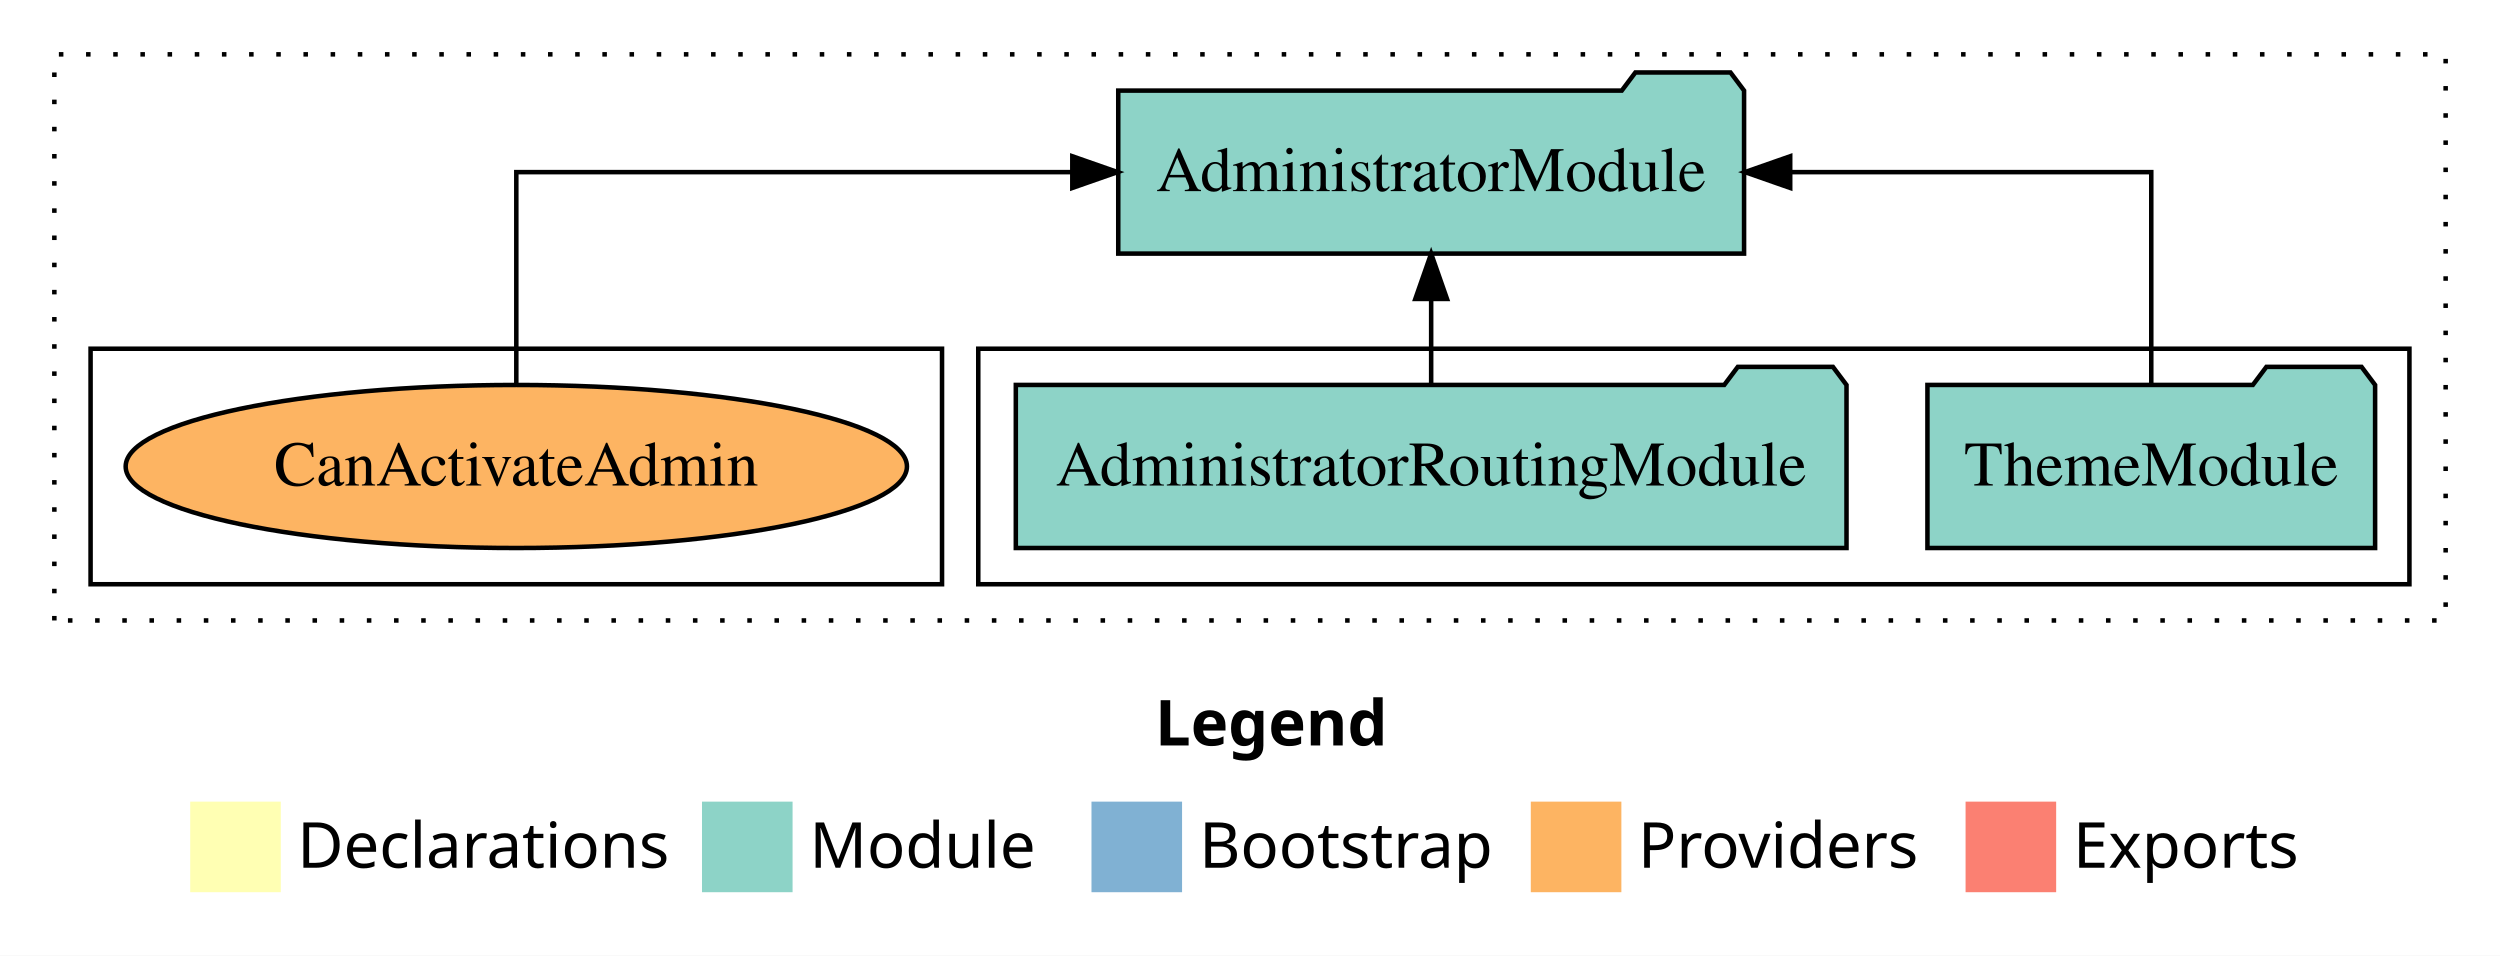
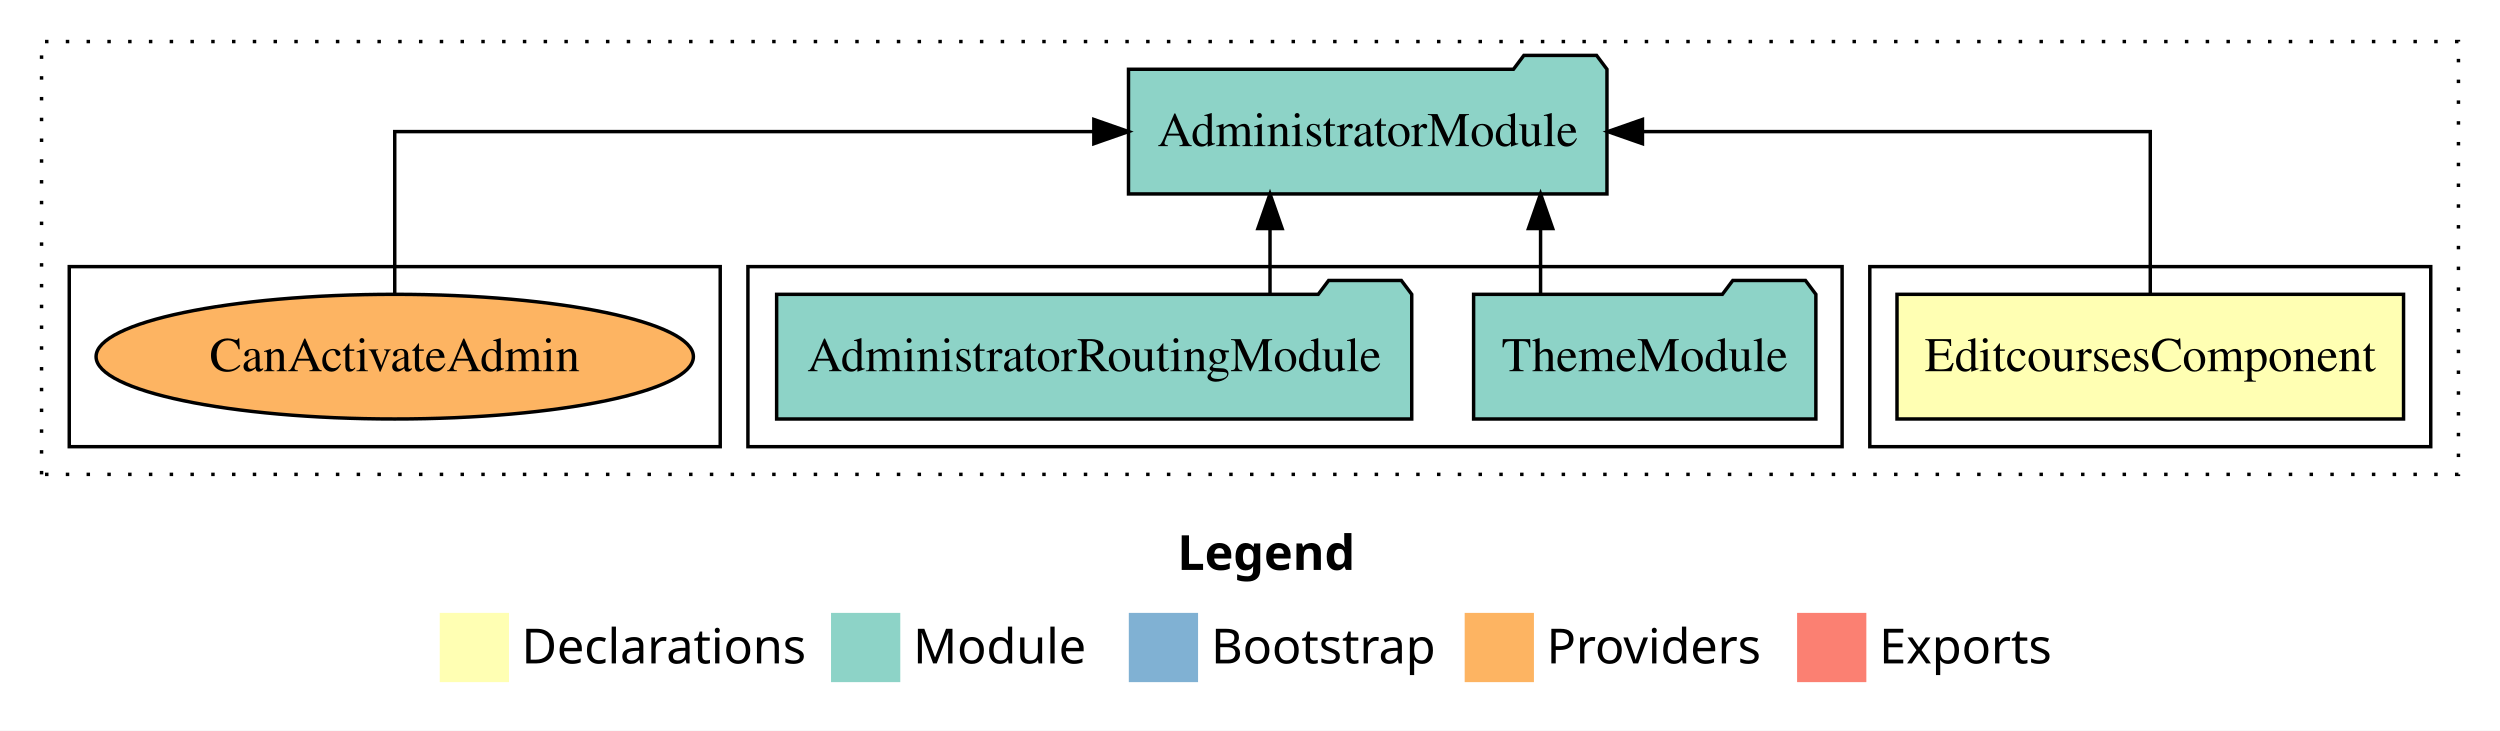
- <svg xmlns="http://www.w3.org/2000/svg" width="552pt" height="211pt" viewBox="0.00 0.00 552.00 211.00">
+ <svg xmlns="http://www.w3.org/2000/svg" width="722pt" height="211pt" viewBox="0.00 0.00 722.00 211.00">
  <g id="graph0" class="graph" transform="scale(1 1) rotate(0) translate(4 207)">
-     <polygon fill="#ffffff" stroke="transparent" points="-4,4 -4,-207 548,-207 548,4 -4,4" />
-     <text text-anchor="start" x="251.009" y="-42.4" font-family="sans-serif" font-weight="bold" font-size="14.00" fill="#000000">Legend</text>
-     <polygon fill="#ffffb3" stroke="transparent" points="38,-10 38,-30 58,-30 58,-10 38,-10" />
-     <text text-anchor="start" x="61.629" y="-15.4" font-family="sans-serif" font-size="14.00" fill="#000000">  Declarations</text>
-     <polygon fill="#8dd3c7" stroke="transparent" points="151,-10 151,-30 171,-30 171,-10 151,-10" />
-     <text text-anchor="start" x="174.725" y="-15.4" font-family="sans-serif" font-size="14.00" fill="#000000">  Module</text>
-     <polygon fill="#80b1d3" stroke="transparent" points="237,-10 237,-30 257,-30 257,-10 237,-10" />
-     <text text-anchor="start" x="260.781" y="-15.4" font-family="sans-serif" font-size="14.00" fill="#000000">  Bootstrap</text>
-     <polygon fill="#fdb462" stroke="transparent" points="334,-10 334,-30 354,-30 354,-10 334,-10" />
-     <text text-anchor="start" x="357.673" y="-15.4" font-family="sans-serif" font-size="14.00" fill="#000000">  Providers</text>
-     <polygon fill="#fb8072" stroke="transparent" points="430,-10 430,-30 450,-30 450,-10 430,-10" />
-     <text text-anchor="start" x="453.726" y="-15.4" font-family="sans-serif" font-size="14.00" fill="#000000">  Exports</text>
+     <polygon fill="#ffffff" stroke="transparent" points="-4,4 -4,-207 718,-207 718,4 -4,4" />
+     <text text-anchor="start" x="336.009" y="-42.4" font-family="sans-serif" font-weight="bold" font-size="14.00" fill="#000000">Legend</text>
+     <polygon fill="#ffffb3" stroke="transparent" points="123,-10 123,-30 143,-30 143,-10 123,-10" />
+     <text text-anchor="start" x="146.629" y="-15.4" font-family="sans-serif" font-size="14.00" fill="#000000">  Declarations</text>
+     <polygon fill="#8dd3c7" stroke="transparent" points="236,-10 236,-30 256,-30 256,-10 236,-10" />
+     <text text-anchor="start" x="259.725" y="-15.4" font-family="sans-serif" font-size="14.00" fill="#000000">  Module</text>
+     <polygon fill="#80b1d3" stroke="transparent" points="322,-10 322,-30 342,-30 342,-10 322,-10" />
+     <text text-anchor="start" x="345.781" y="-15.4" font-family="sans-serif" font-size="14.00" fill="#000000">  Bootstrap</text>
+     <polygon fill="#fdb462" stroke="transparent" points="419,-10 419,-30 439,-30 439,-10 419,-10" />
+     <text text-anchor="start" x="442.673" y="-15.4" font-family="sans-serif" font-size="14.00" fill="#000000">  Providers</text>
+     <polygon fill="#fb8072" stroke="transparent" points="515,-10 515,-30 535,-30 535,-10 515,-10" />
+     <text text-anchor="start" x="538.726" y="-15.4" font-family="sans-serif" font-size="14.00" fill="#000000">  Exports</text>
    <g id="clust1" class="cluster">
-       <polygon fill="none" stroke="#000000" stroke-dasharray="1,5" points="8,-70 8,-195 536,-195 536,-70 8,-70" />
+       <polygon fill="none" stroke="#000000" stroke-dasharray="1,5" points="8,-70 8,-195 706,-195 706,-70 8,-70" />
    </g>
-     <g id="clust3" class="cluster">
+     <g id="clust2" class="cluster">
+       <polygon fill="none" stroke="#000000" points="536,-78 536,-130 698,-130 698,-78 536,-78" />
+     </g>
+     <g id="clust4" class="cluster">
      <polygon fill="none" stroke="#000000" points="212,-78 212,-130 528,-130 528,-78 212,-78" />
    </g>
-     <g id="clust6" class="cluster">
+     <g id="clust7" class="cluster">
      <polygon fill="none" stroke="#000000" points="16,-78 16,-130 204,-130 204,-78 16,-78" />
    </g>
    <g id="node1" class="node">
+       <polygon fill="#ffffb3" stroke="#000000" points="690.146,-122 543.854,-122 543.854,-86 690.146,-86 690.146,-122" />
+       <text text-anchor="middle" x="617" y="-99.8" font-family="Times,serif" font-size="14.00" fill="#000000">EditcoursesComponent</text>
+     </g>
+     <g id="node2" class="node">
+       <polygon fill="#8dd3c7" stroke="#000000" points="460.09,-187 457.09,-191 436.09,-191 433.09,-187 321.91,-187 321.91,-151 460.09,-151 460.09,-187" />
+       <text text-anchor="middle" x="391" y="-164.8" font-family="Times,serif" font-size="14.00" fill="#000000">AdministratorModule</text>
+     </g>
+     <g id="edge1" class="edge">
+       <path fill="none" stroke="#000000" d="M617,-122.106C617,-141.339 617,-169 617,-169 617,-169 470.343,-169 470.343,-169" />
+       <polygon fill="#000000" stroke="#000000" points="470.343,-165.5 460.343,-169 470.343,-172.5 470.343,-165.5" />
+     </g>
+     <g id="node3" class="node">
      <polygon fill="#8dd3c7" stroke="#000000" points="520.423,-122 517.423,-126 496.423,-126 493.423,-122 421.577,-122 421.577,-86 520.423,-86 520.423,-122" />
      <text text-anchor="middle" x="471" y="-99.8" font-family="Times,serif" font-size="14.00" fill="#000000">ThemeModule</text>
    </g>
-     <g id="node3" class="node">
-       <polygon fill="#8dd3c7" stroke="#000000" points="381.09,-187 378.09,-191 357.09,-191 354.09,-187 242.91,-187 242.91,-151 381.09,-151 381.09,-187" />
-       <text text-anchor="middle" x="312" y="-164.8" font-family="Times,serif" font-size="14.00" fill="#000000">AdministratorModule</text>
+     <g id="edge2" class="edge">
+       <path fill="none" stroke="#000000" d="M440.917,-122.106C440.917,-122.106 440.917,-140.991 440.917,-140.991" />
+       <polygon fill="#000000" stroke="#000000" points="437.417,-140.991 440.917,-150.991 444.417,-140.991 437.417,-140.991" />
    </g>
-     <g id="edge1" class="edge">
-       <path fill="none" stroke="#000000" d="M471,-122.106C471,-141.339 471,-169 471,-169 471,-169 391.277,-169 391.277,-169" />
-       <polygon fill="#000000" stroke="#000000" points="391.277,-165.5 381.277,-169 391.277,-172.5 391.277,-165.5" />
-     </g>
-     <g id="node2" class="node">
+     <g id="node4" class="node">
      <polygon fill="#8dd3c7" stroke="#000000" points="403.708,-122 400.708,-126 379.708,-126 376.708,-122 220.292,-122 220.292,-86 403.708,-86 403.708,-122" />
      <text text-anchor="middle" x="312" y="-99.8" font-family="Times,serif" font-size="14.00" fill="#000000">AdministratorRoutingModule</text>
    </g>
-     <g id="edge2" class="edge">
-       <path fill="none" stroke="#000000" d="M312,-122.106C312,-122.106 312,-140.991 312,-140.991" />
-       <polygon fill="#000000" stroke="#000000" points="308.5,-140.991 312,-150.991 315.5,-140.991 308.5,-140.991" />
+     <g id="edge3" class="edge">
+       <path fill="none" stroke="#000000" d="M362.779,-122.106C362.779,-122.106 362.779,-140.991 362.779,-140.991" />
+       <polygon fill="#000000" stroke="#000000" points="359.279,-140.991 362.779,-150.991 366.279,-140.991 359.279,-140.991" />
    </g>
-     <g id="node4" class="node">
+     <g id="node5" class="node">
      <ellipse fill="#fdb462" stroke="#000000" cx="110" cy="-104" rx="86.254" ry="18" />
      <text text-anchor="middle" x="110" y="-99.8" font-family="Times,serif" font-size="14.00" fill="#000000">CanActivateAdmin</text>
    </g>
-     <g id="edge3" class="edge">
-       <path fill="none" stroke="#000000" d="M110,-122.106C110,-141.339 110,-169 110,-169 110,-169 232.766,-169 232.766,-169" />
-       <polygon fill="#000000" stroke="#000000" points="232.766,-172.5 242.766,-169 232.766,-165.5 232.766,-172.5" />
+     <g id="edge4" class="edge">
+       <path fill="none" stroke="#000000" d="M110,-122.106C110,-141.339 110,-169 110,-169 110,-169 311.9,-169 311.9,-169" />
+       <polygon fill="#000000" stroke="#000000" points="311.9,-172.5 321.9,-169 311.9,-165.5 311.9,-172.5" />
    </g>
  </g>
</svg>
